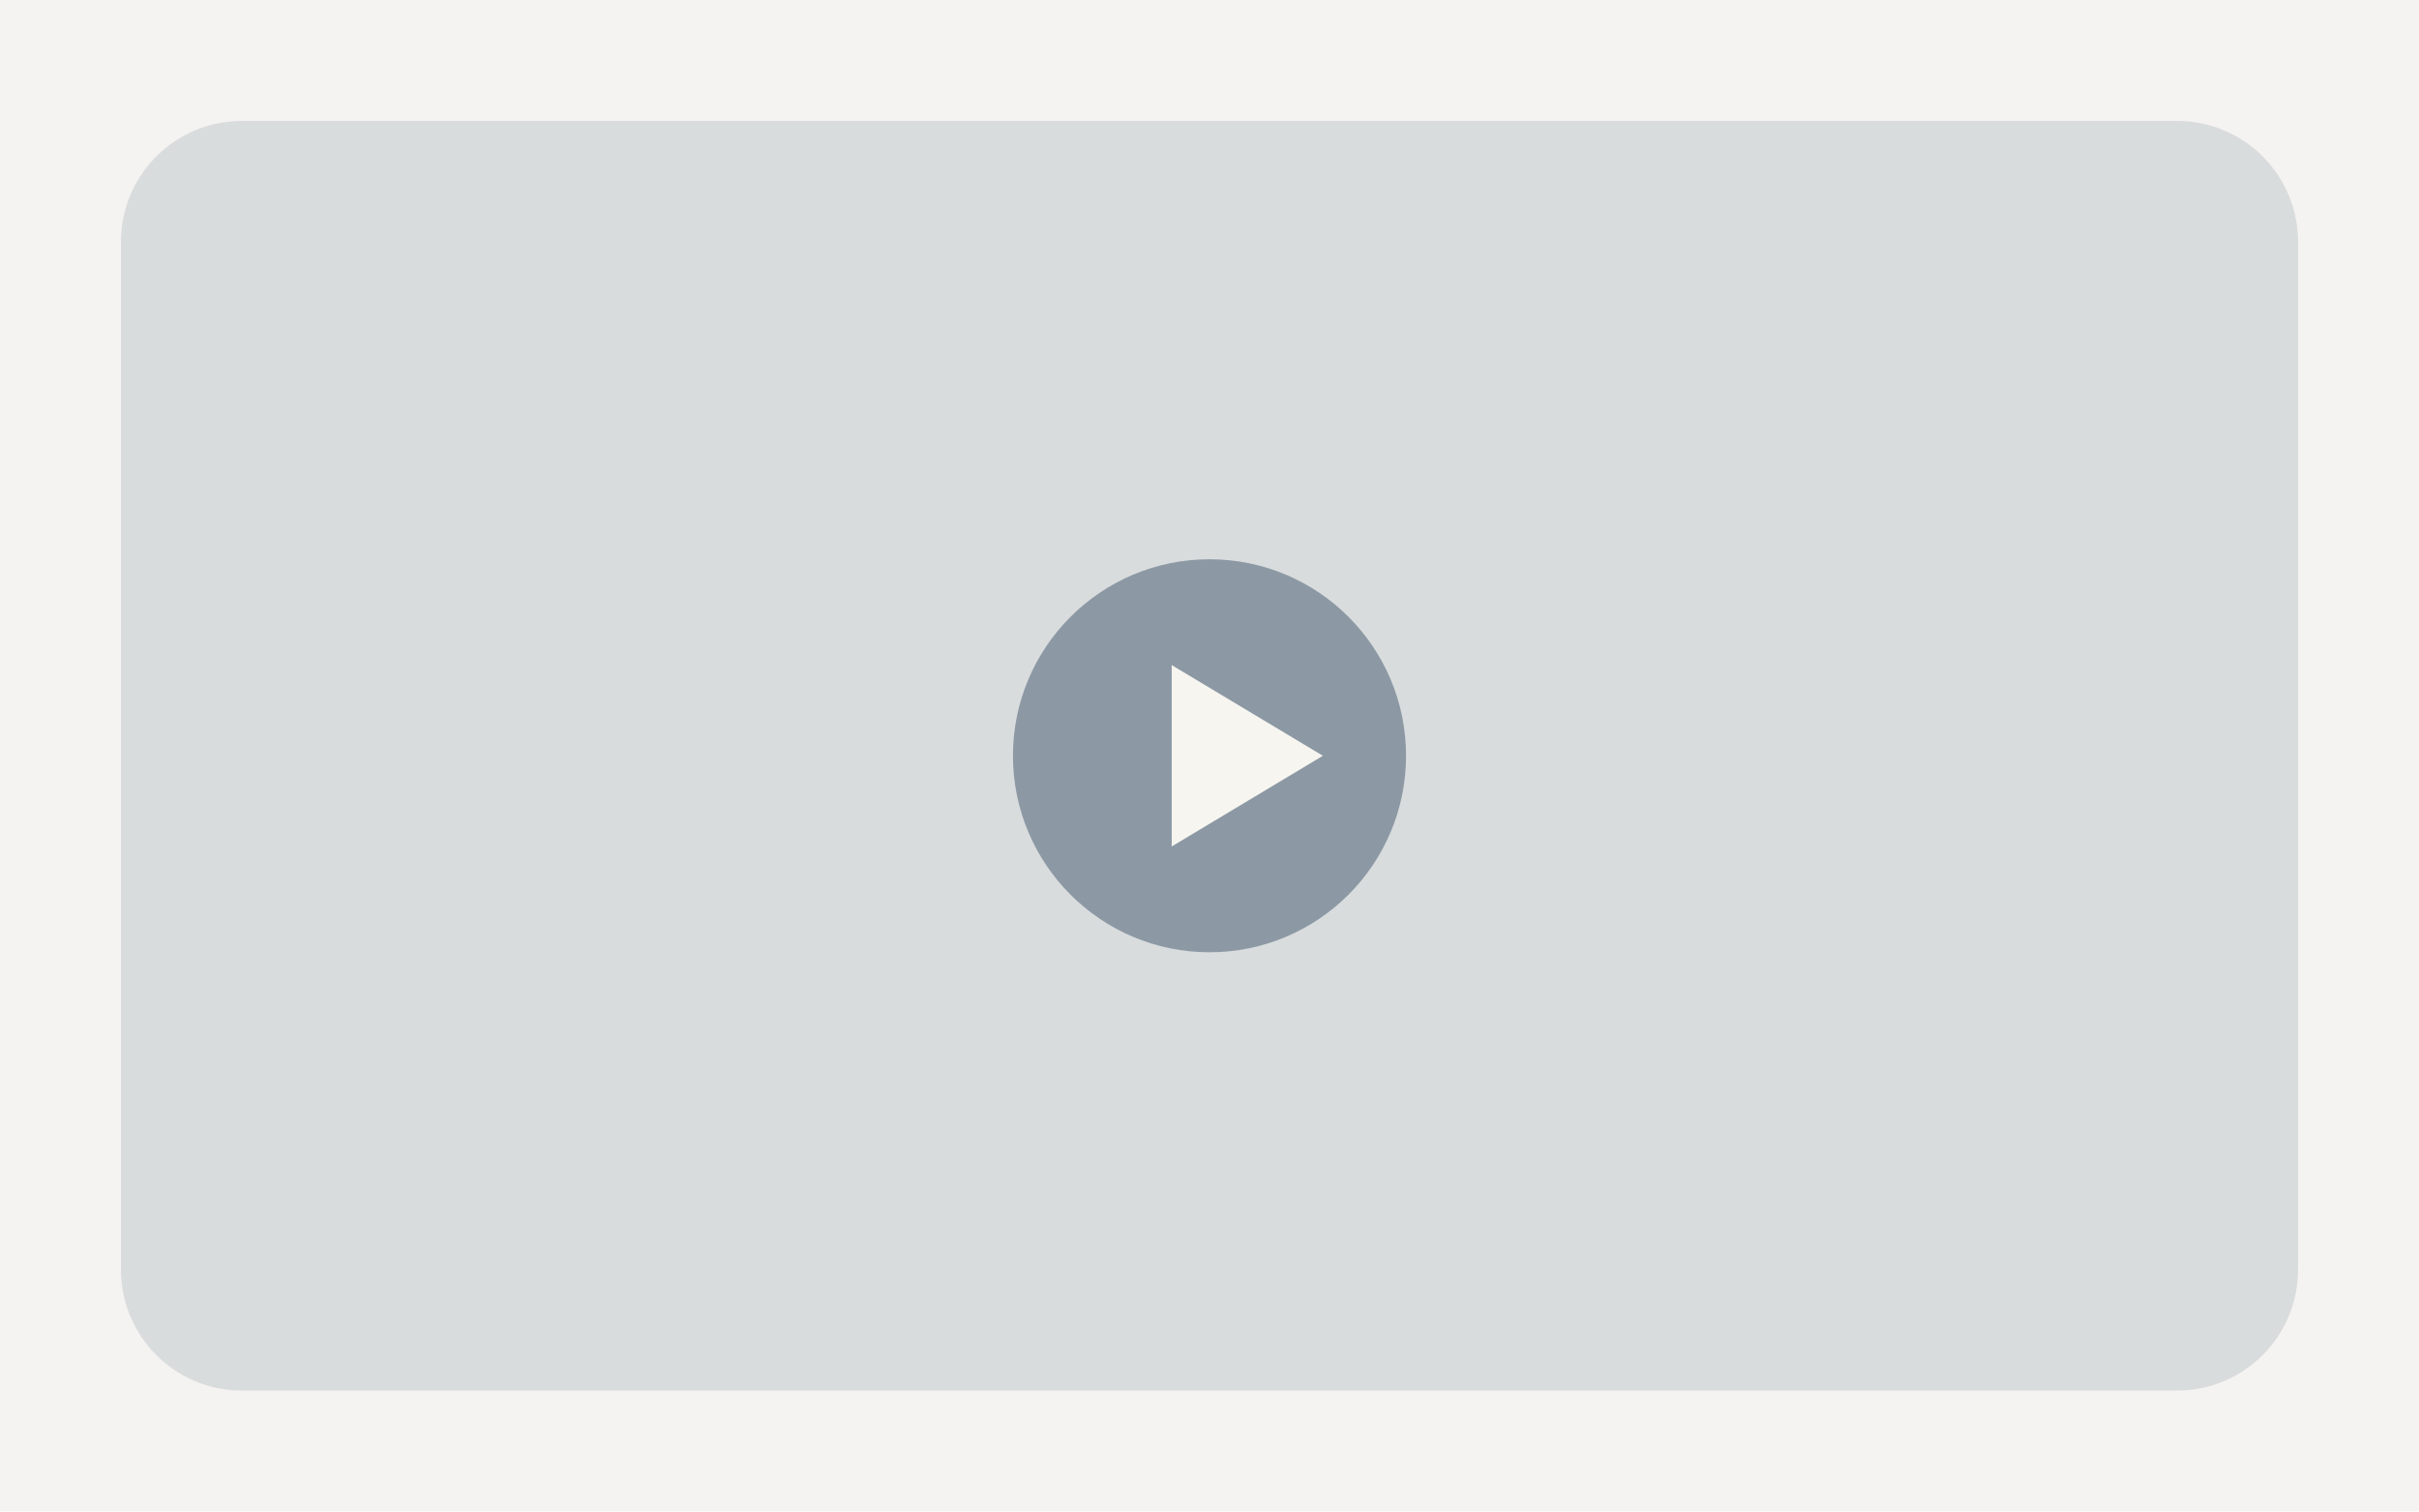
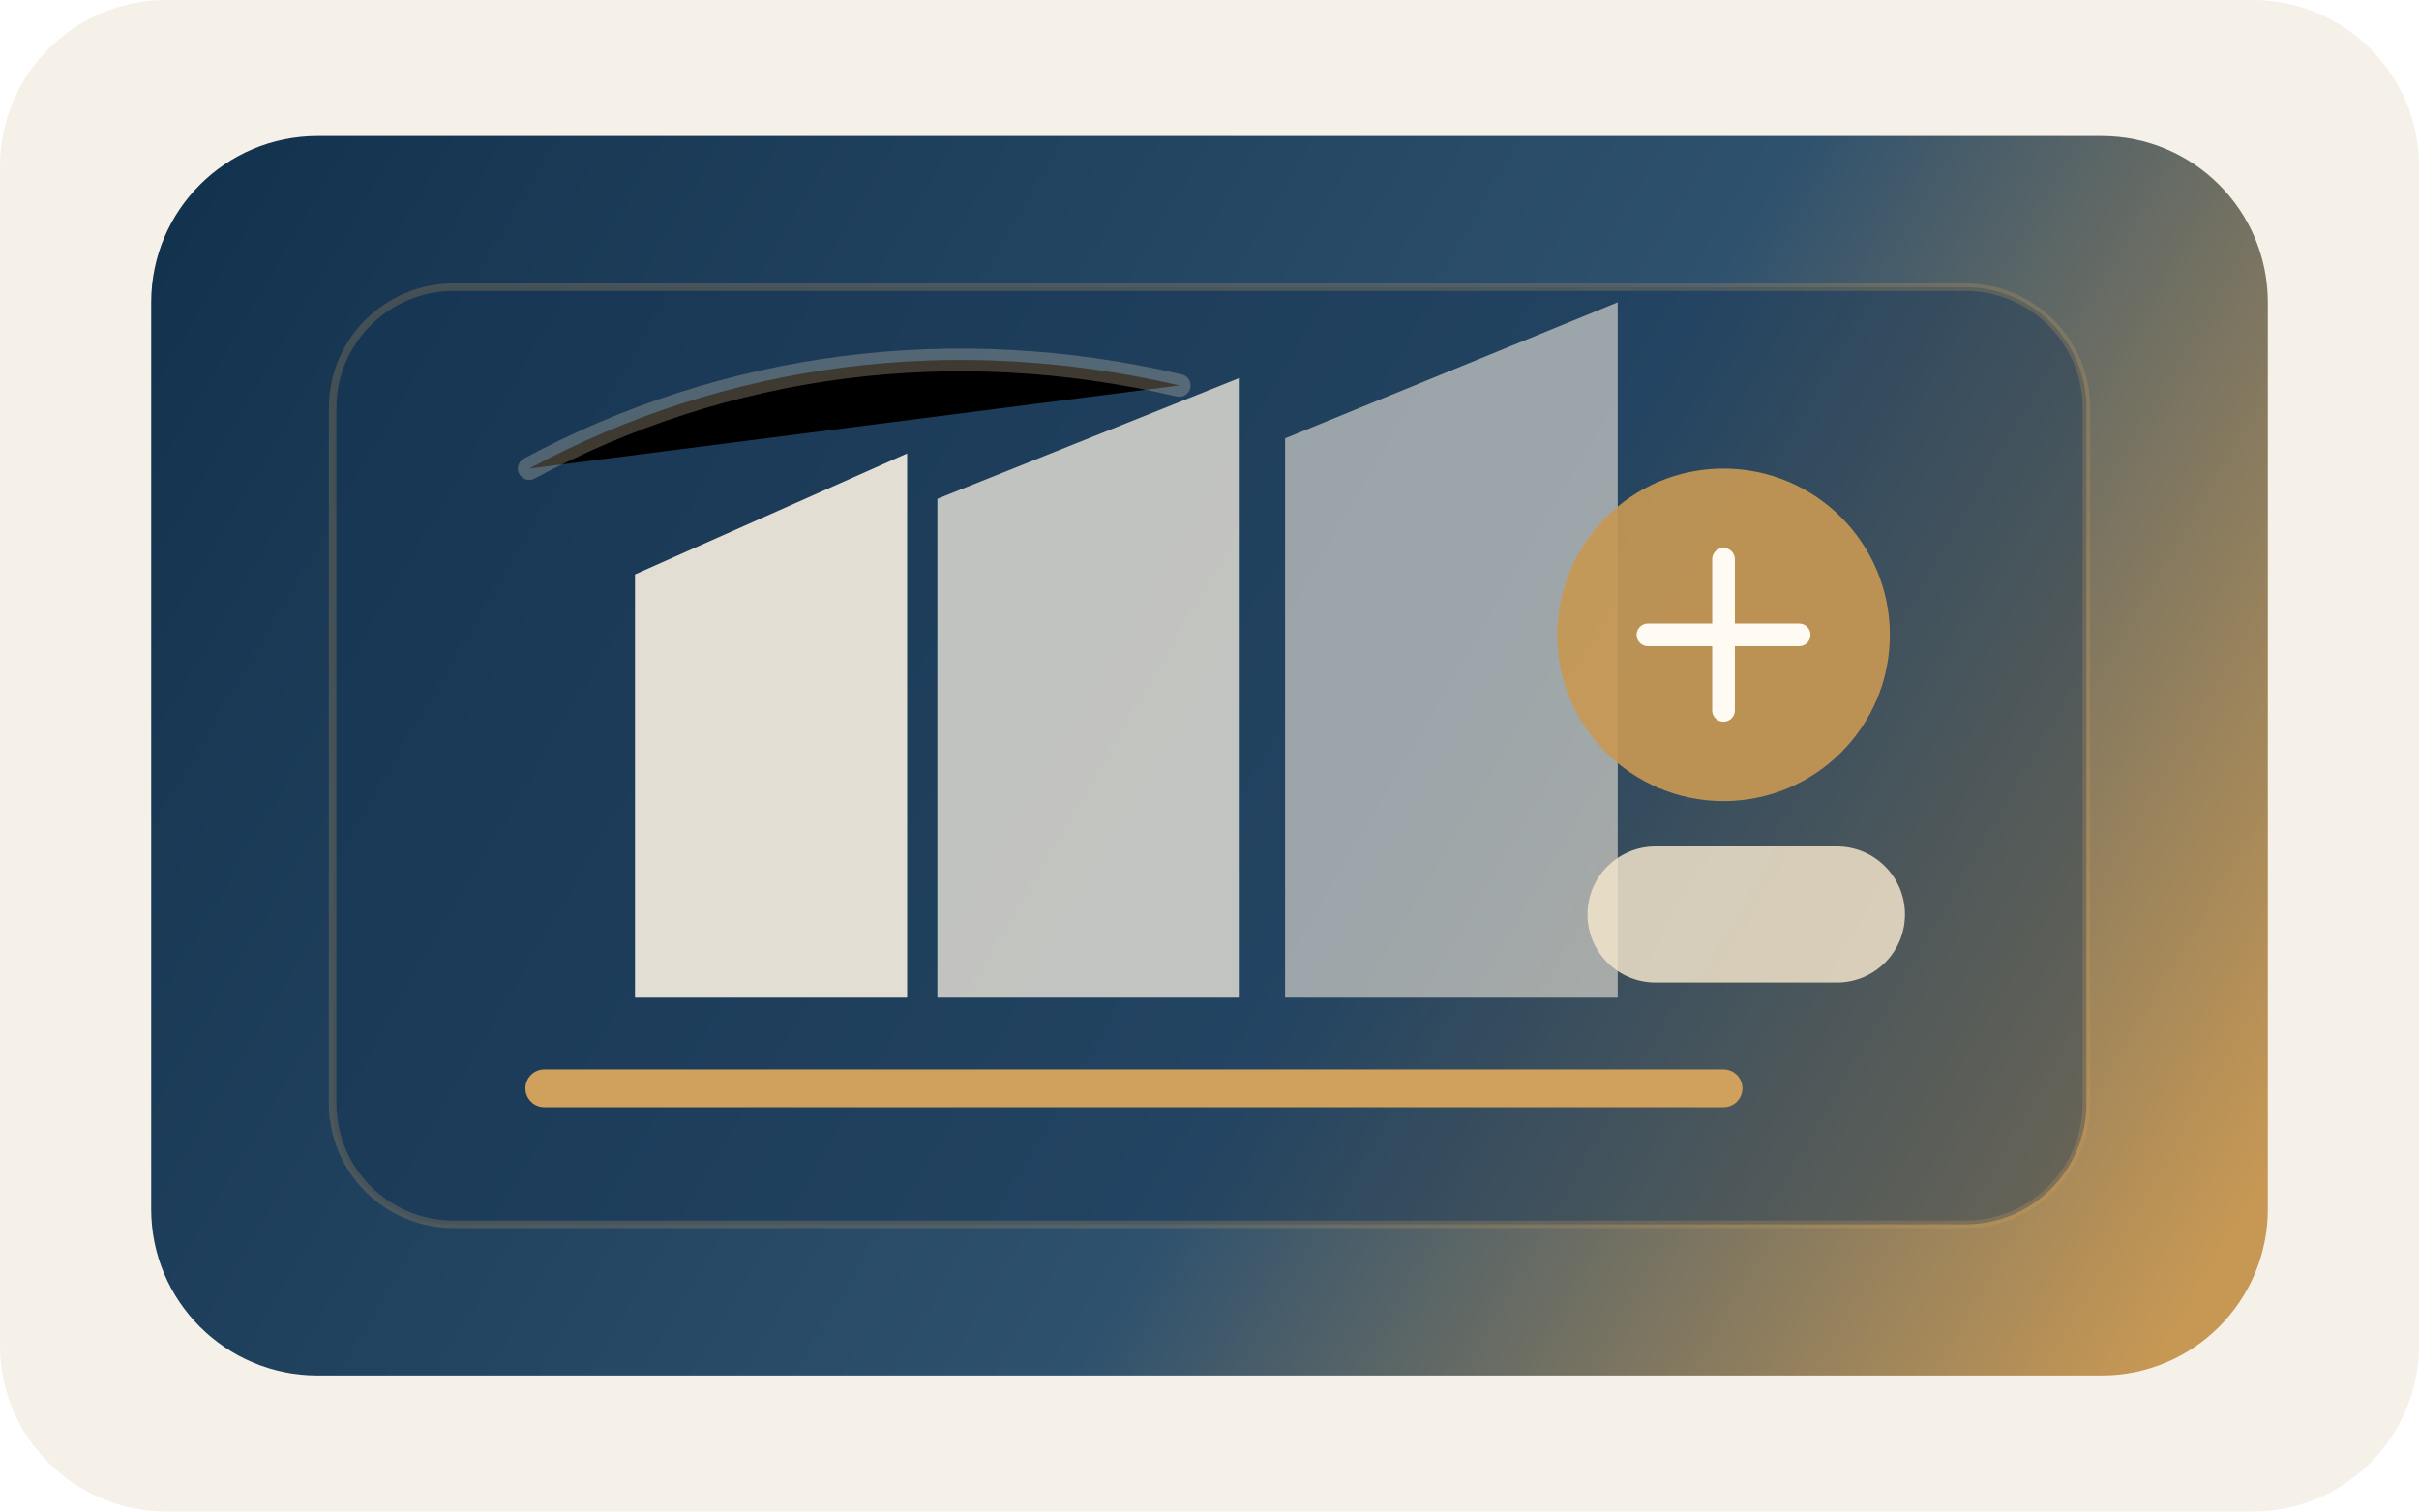
<svg xmlns="http://www.w3.org/2000/svg" width="320" height="200" viewBox="0 0 320 200">
-   <rect width="320" height="200" fill="#f5f3f1" />
-   <rect x="16" y="16" width="288" height="168" rx="16" fill="#2f485f" opacity="0.14" />
-   <circle cx="160" cy="100" r="26" fill="#2f485f" opacity="0.45" />
-   <polygon points="155,88 175,100 155,112" fill="#f7f5f0" />
+   <defs>
+     <linearGradient id="video3-bg" x1="22" y1="20" x2="288" y2="176" gradientUnits="userSpaceOnUse">
+       <stop offset="0" stop-color="#12314d" />
+       <stop offset="0.6" stop-color="#2e516e" />
+       <stop offset="1" stop-color="#c79854" />
+     </linearGradient>
+   </defs>
+   <rect width="320" height="200" rx="22" fill="#f5f0e8" />
+   <rect x="20" y="18" width="280" height="164" rx="22" fill="url(#video3-bg)" />
+   <rect x="44" y="38" width="232" height="124" rx="16" fill="#173654" fill-opacity="0.46" stroke="#d0a15d" stroke-opacity="0.24" />
+   <path d="M84 132V76l36-16v72" fill="#f4ecdf" fill-opacity="0.92" />
+   <path d="M124 132V66l40-16v82" fill="#f4ecdf" fill-opacity="0.76" />
+   <path d="M170 132V58l44-18v92" fill="#f4ecdf" fill-opacity="0.58" />
+   <path d="M72 144h156" stroke="#d0a15d" stroke-width="5" stroke-linecap="round" />
+   <circle cx="228" cy="84" r="22" fill="#c79854" opacity="0.92" />
+   <path d="M218 84h20" stroke="#fffaf2" stroke-width="3" stroke-linecap="round" />
+   <path d="M228 74v20" stroke="#fffaf2" stroke-width="3" stroke-linecap="round" />
+   <rect x="210" y="112" width="42" height="18" rx="9" fill="#f2e4cb" fill-opacity="0.84" />
+   <path d="M70 62c26-14 56-18 86-11" stroke="#f1dfc3" stroke-opacity="0.26" stroke-width="3" stroke-linecap="round" />
</svg>
